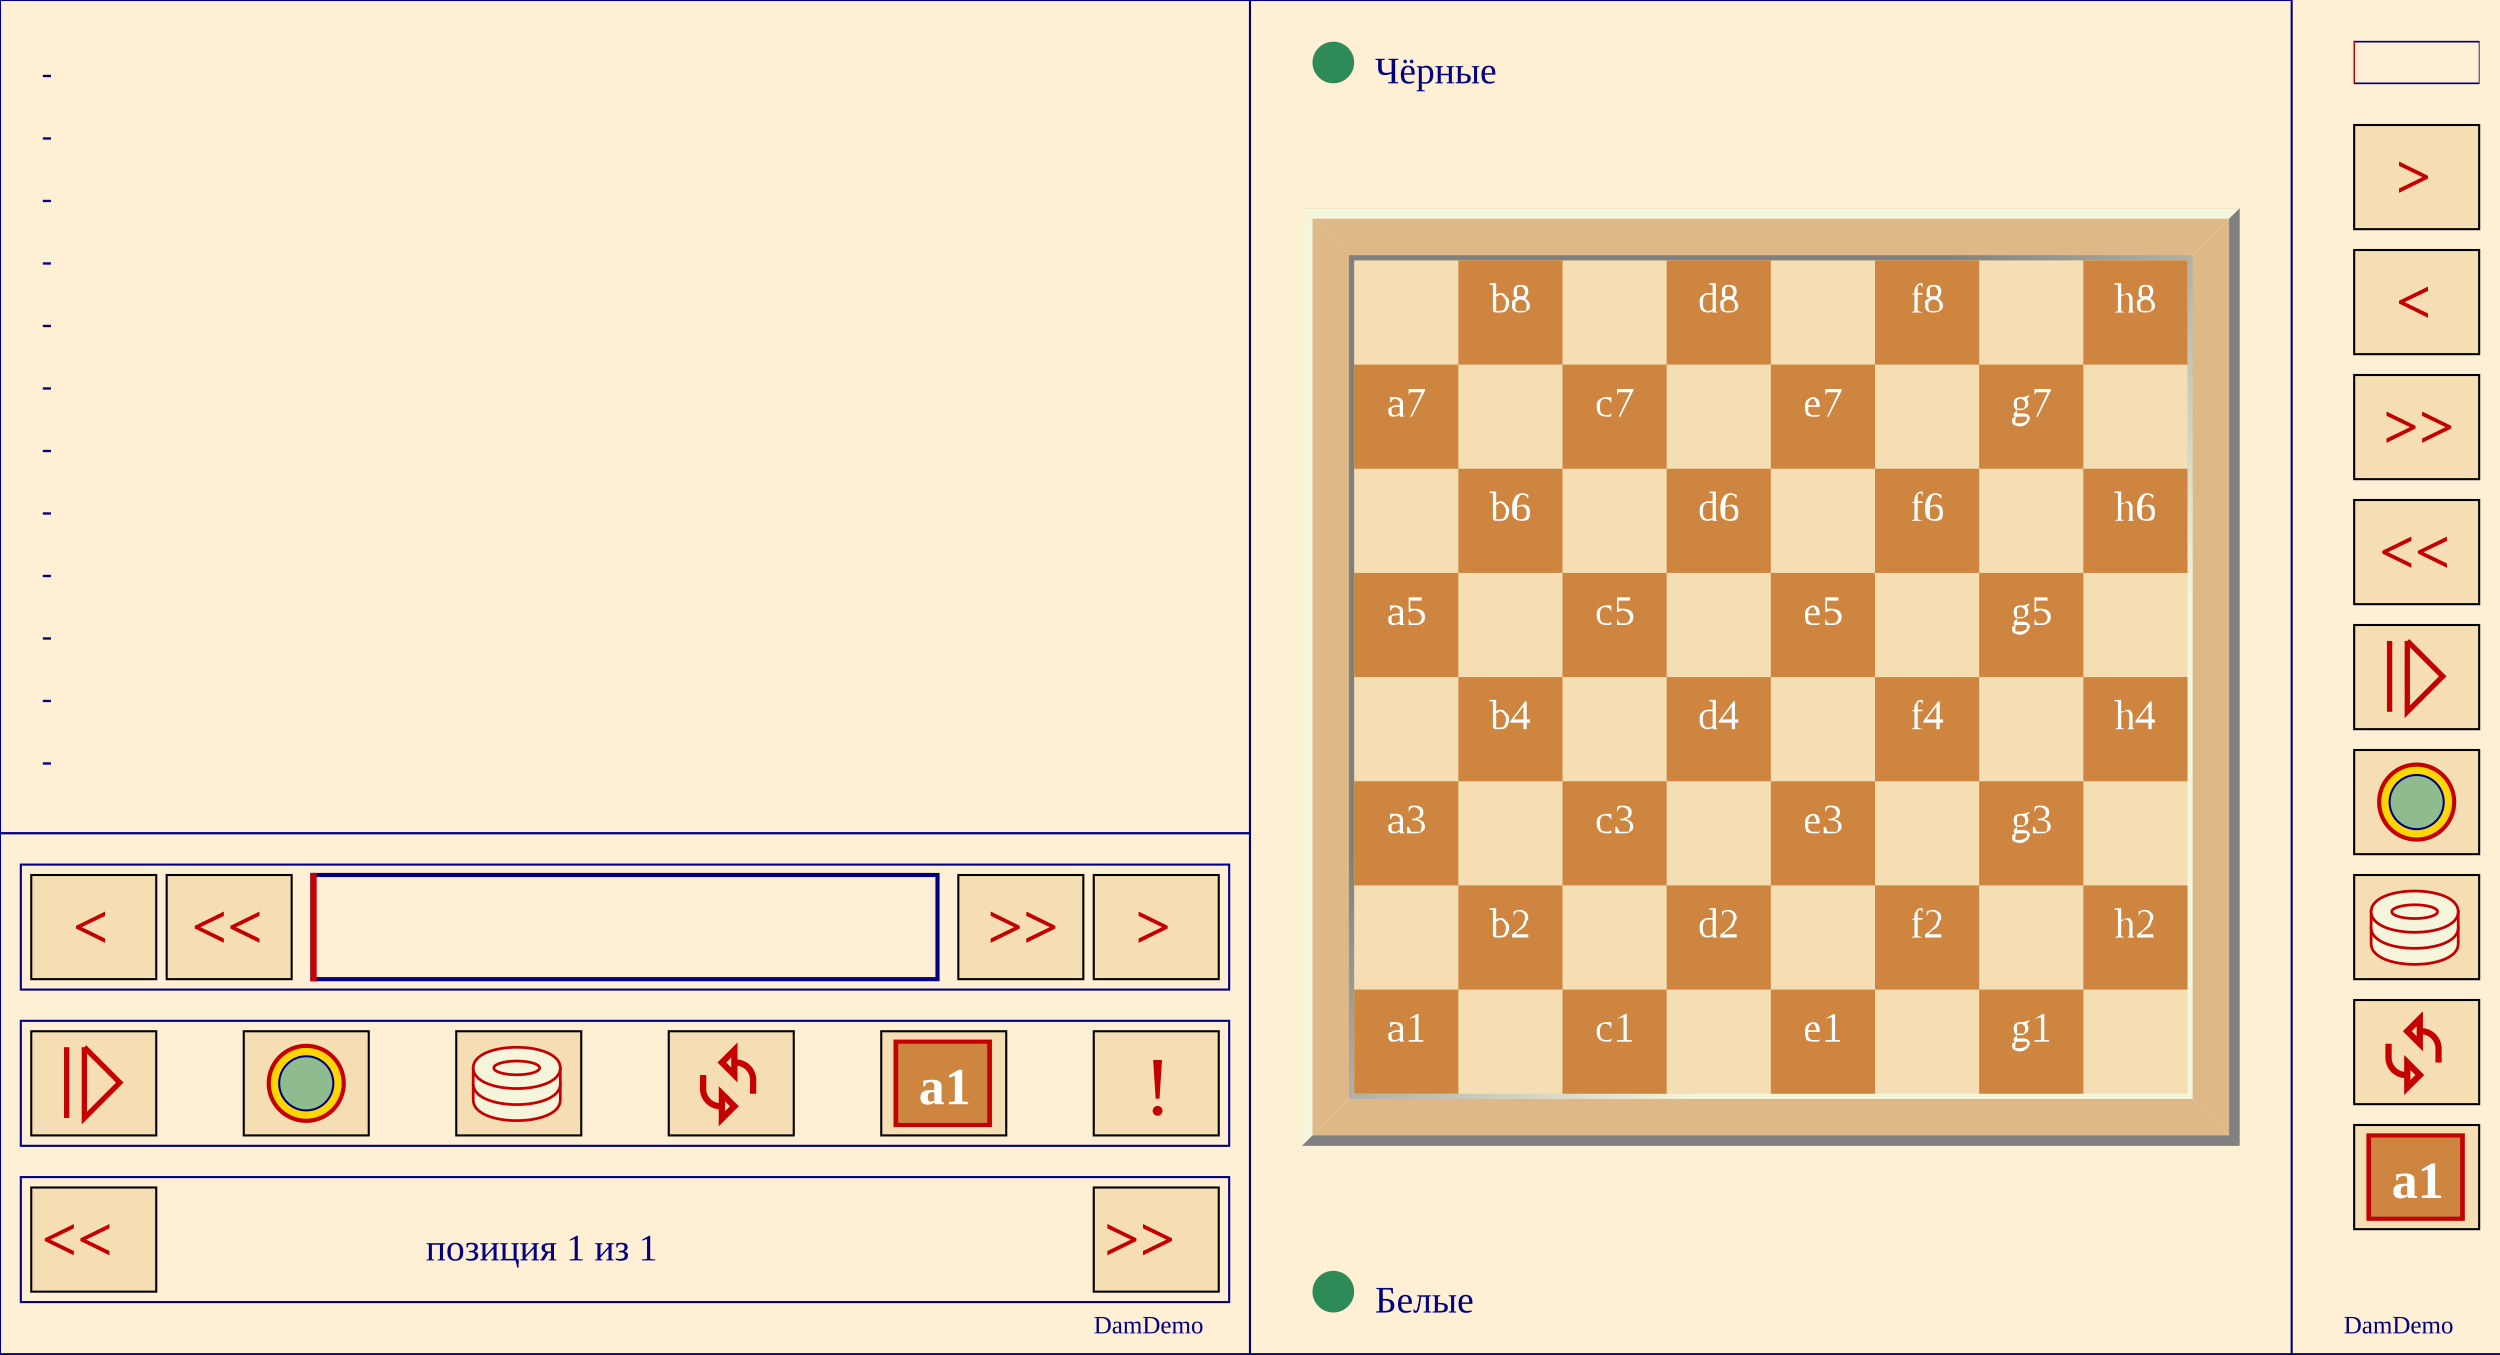
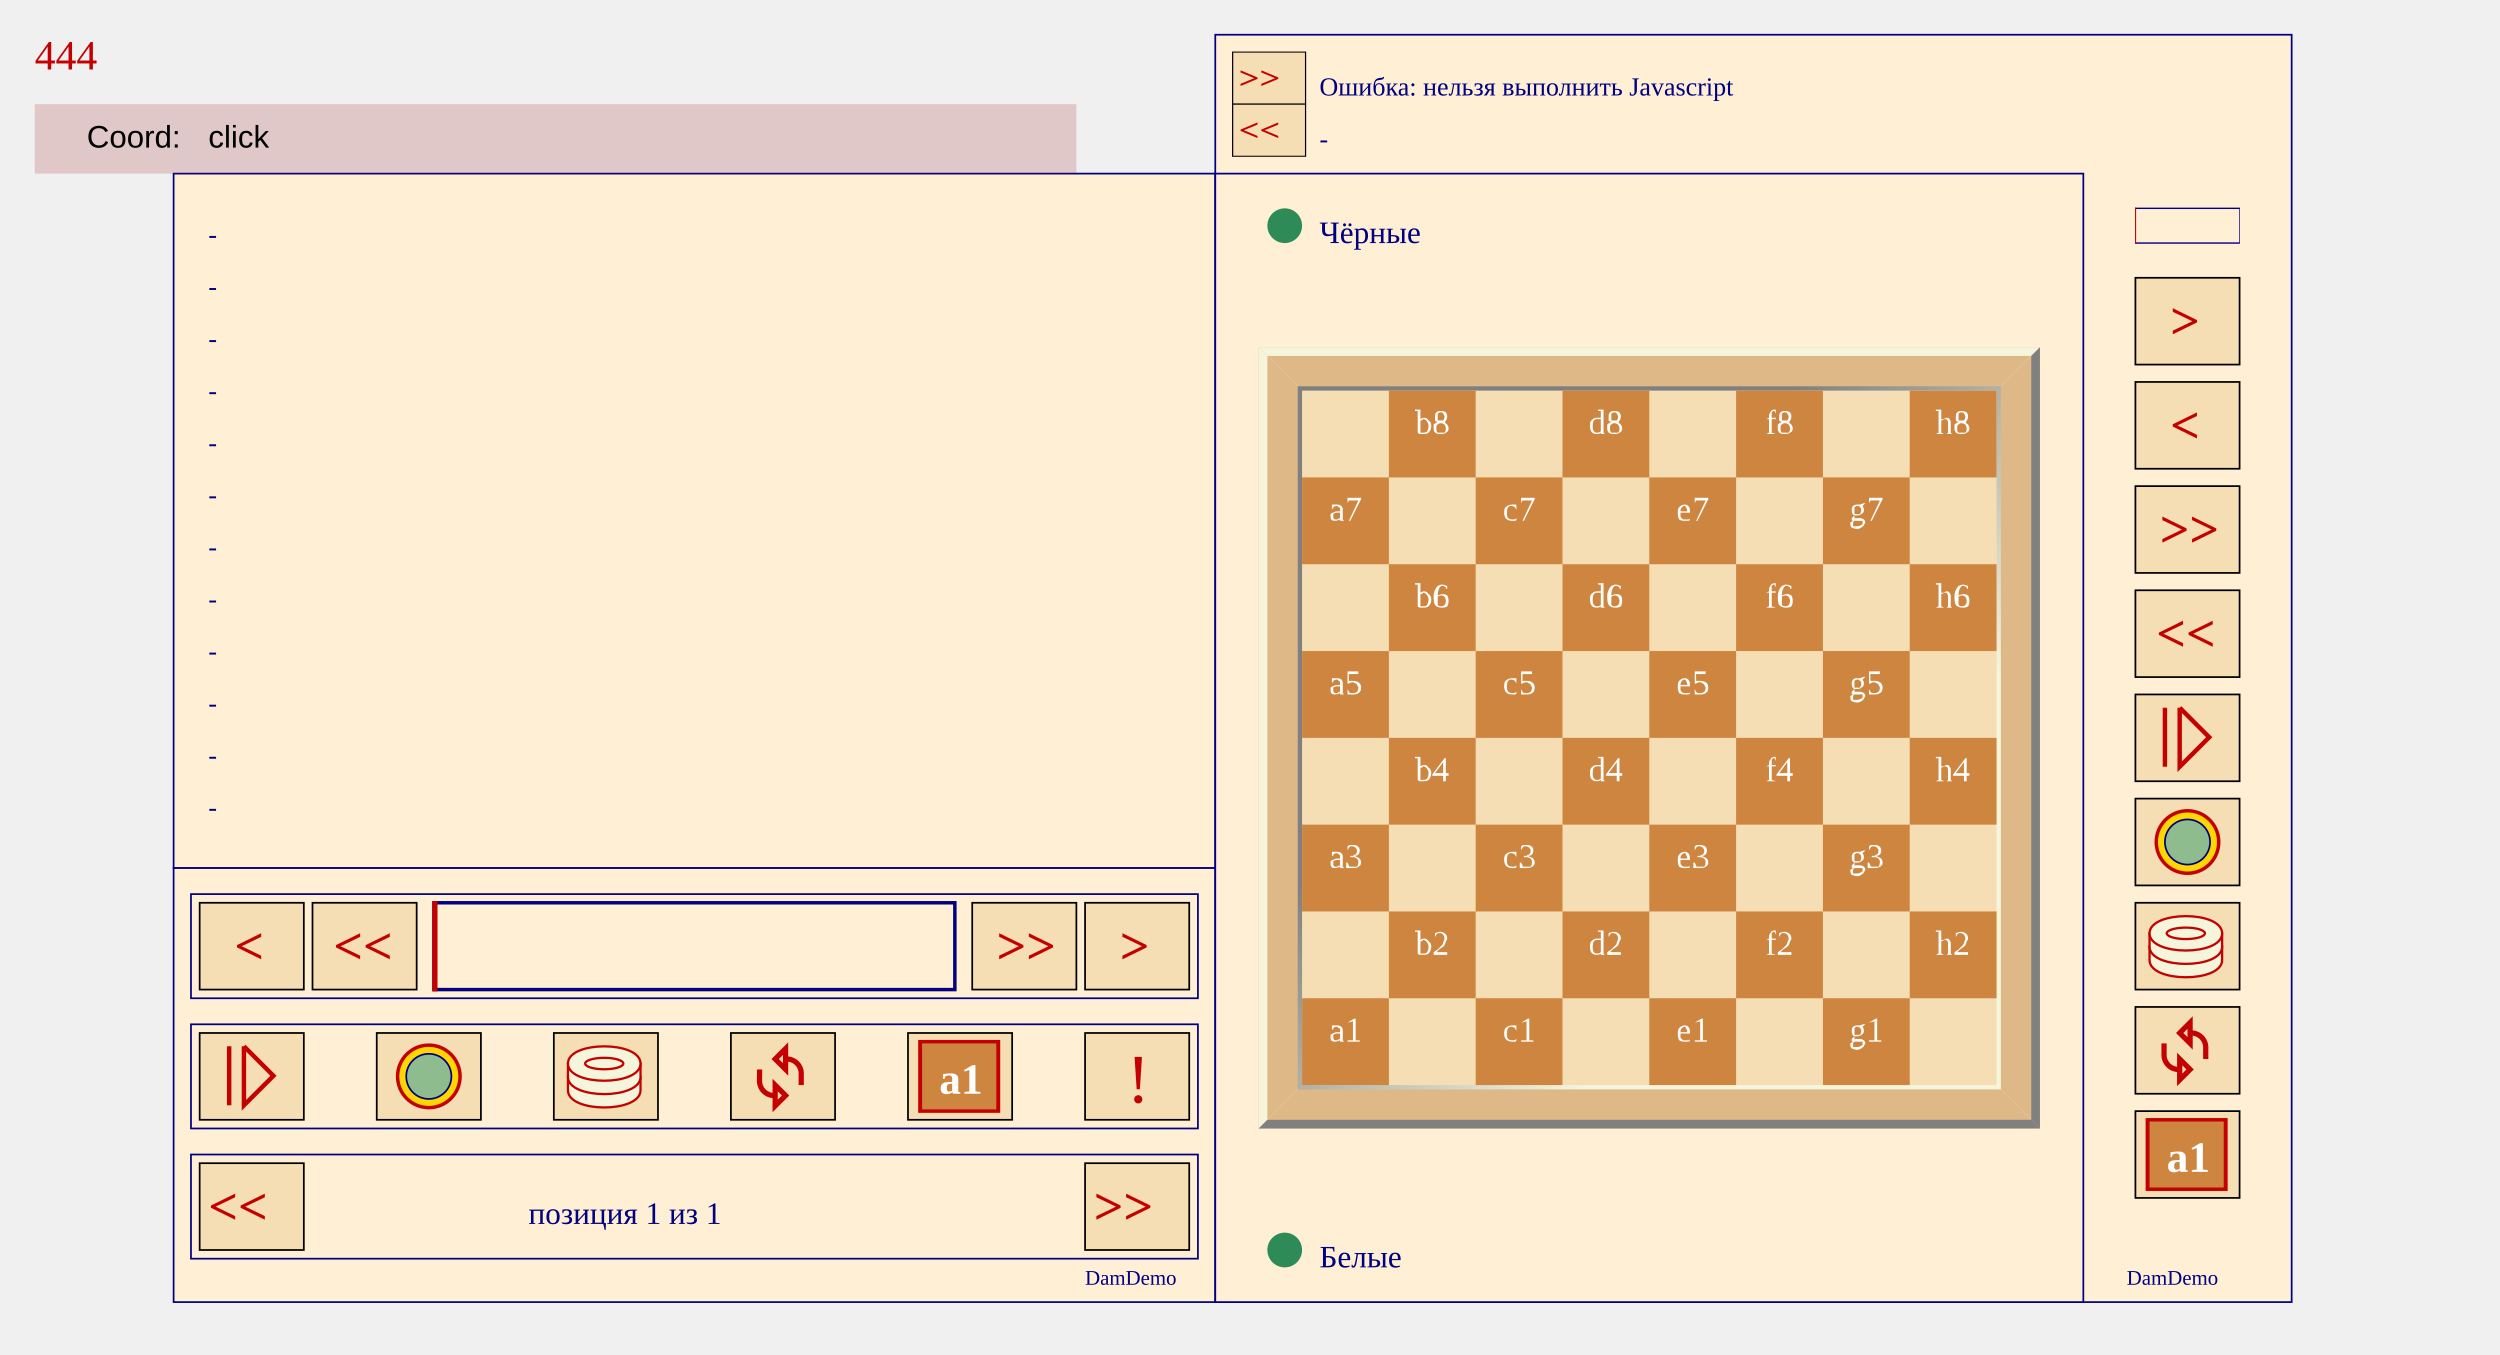
- <svg xmlns="http://www.w3.org/2000/svg" xmlns:xlink="http://www.w3.org/1999/xlink" version="1.1" id="draughts_board" width="1440" height="780" viewBox="100 100 1200 650" preserveAspectRatio="xMinYMin">
+ <svg xmlns="http://www.w3.org/2000/svg" xmlns:xlink="http://www.w3.org/1999/xlink" version="1.1" id="draughts_board" width="1440" height="780" viewBox="0 0 1440 780" preserveAspectRatio="xMinYMin">
  <defs>
    <rect id="lightsquare" x="0" y="0" width="1" height="1" stroke="none" fill="wheat" />
    <g id="group_of_darksquares">
      <g id="darksquare">
        <rect x="0" y="0" width="1" height="1" fill="peru" />
      </g>
      <g id="darksquare2">
        <rect x="0" y="0" width="1" height="1" fill="peru" />
        <circle id="dotMark" cx="0.5" cy="0.5" r=".2" fill="orange" />
      </g>
      <g id="darksquare3">
        <rect x="0" y="0" width="1" height="1" stroke="none" fill="peru" />
        <rect x="0.025" y="0.025" width="0.95" height="0.95" stroke="red" stroke-width="0.05" fill="none" />
      </g>
      <g id="darksquare4">
        <rect x="0" y="0" width="1" height="1" stroke="none" fill="peru" />
        <rect x="0.025" y="0.025" width="0.95" height="0.95" stroke="lime" stroke-width="0.05" fill="none" />
      </g>
      <g id="darksquare5">
        <rect x="0" y="0" width="1" height="1" stroke="none" fill="chocolate" />
      </g>
    </g>
    <linearGradient id="lgWhite">
      <stop style="stop-color: grey; stop-opacity: 1;" offset="0" />
      <stop style="stop-color: seashell; stop-opacity: 1;" offset="0.8" />
      <stop style="stop-color: seashell; stop-opacity: 1;" offset="1" />
    </linearGradient>
    <linearGradient id="lgBlack">
      <stop style="stop-color: black; stop-opacity: 1;" offset="0" />
      <stop style="stop-color: grey; stop-opacity: 1;" offset="0.7" />
      <stop style="stop-color: grey; stop-opacity: 1;" offset="1" />
    </linearGradient>
    <linearGradient id="lgFrame" gradientTransform="rotate(45)">
      <stop offset="0%" stop-color="grey" />
      <stop offset="50%" stop-color="grey" />  --&gt;
		<stop offset="100%" stop-color="beige" />
    </linearGradient>
    <linearGradient id="lgButton" gradientTransform="rotate(45)">
      <stop offset="0%" stop-color="white" />
      <stop offset="50%" stop-color="white" />  --&gt;
		<stop offset="100%" stop-color="white" />
    </linearGradient>
    <g id="buttonDef">
      <rect id="button" x="0" y="0" width="80" height="50" fill="wheat" stroke="navy" rx="2" ry="2" />
    </g>
    <g id="w01" transform="scale(0.0045,0.0045) translate(15,0)">
      <path d="M 0,140 c 0,60 190,60 190,0 l 0,-35 -190,0 z" style="fill:url(#lgWhite) seashell; stroke: black; stroke-width:3" />
      <path d="M 0,105 c 0,60 190,60 190,0 0,-60 -190,-60 -190,0 z" style="fill: seashell; stroke: black; stroke-width:3" />
    </g>
    <g id="b01" transform="scale(0.0045,0.0045) translate(15,0)">
      <path d="M 0,140 c 0,60 190,60 190,0 l 0,-35 -190,0 z" style="fill:url(#lgBlack) black; stroke: white; stroke-width:3" />
      <path d="M 0,105 c 0,60 190,60 190,0 0,-60 -190,-60 -190,0" style="fill: black; stroke: white; stroke-width:3" />
    </g>
    <g id="W01" transform="scale(0.0045,0.0045) translate(15,0)">
      <path d="M 0,140 c 0,60 190,60 190,0 l 0,-35 l -190,0 z" style="fill: url(#lgWhite) white; stroke: black; stroke-width:3" />
      <path d="M 0,105 c 0,60 190,60 190,0 l 0,-35 l -190,0 z" style="fill: url(#lgWhite) white; stroke: black; stroke-width:3" />
      <path d="M 0,70 c 0,60 190,60 190,0 c 0,-60 -190,-60 -190,0 z" style="fill: white; stroke: black; stroke-width:3" />
    </g>
    <g id="B01" transform="scale(0.0045,0.0045) translate(15,0)">
      <path d="M 0,140 c 0,60 190,60 190,0 l 0,-35 l -190,0 z" style="fill: url(#lgBlack) black; stroke: white; stroke-width: 3;" />
      <path d="M 0,105 c 0,60 190,60 190,0 l 0,-35 l -190,0 z" style="fill: url(#lgBlack) black; stroke: white; stroke-width: 3;" />
      <path d="M 0,70 c 0,60 190,60 190,0 c 0,-60 -190,-60 -190,0 z" style="fill: black; stroke: white; stroke-width:3;" />
    </g>
    <g id="w02" transform="scale(1,1) translate(0,0)">
      <circle id="white" cx=".5" cy=".5" r=".4" style="fill:#fff9f4;stroke:black;stroke-width:.05;" />
    </g>
    <g id="W02" transform="scale(1,1) translate(0,0)">
      <circle id="white" cx=".5" cy=".5" r=".4" style="fill:#fff9f4;stroke:black;stroke-width:.05;" />
      <path transform="scale(0.0053) translate(30,30)" d="m 64.000,31.485 28.902,36.128 28.902,-36.128 -7.226,65.030 -101.158,0 L 6.195,31.485 35.098,67.613 64.000,31.485 z" style="fill: gold; stroke: black; stroke-width:4" />
    </g>
    <g id="b02" transform="scale(1,1) translate(0,0)">
      <circle id="black" cx=".5" cy=".5" r=".4" style="fill:#c40000 ;stroke:black;stroke-width:.05;" />
    </g>
    <g id="B02" transform="scale(1,1) translate(0,0)">
      <circle id="black" cx=".5" cy=".5" r=".4" style="fill:#c40000;stroke:black;stroke-width:.05;" />
      <path transform="scale(0.0053) translate(30,30)" d="m 64.000,31.485 28.902,36.128 28.902,-36.128 -7.226,65.030 -101.158,0 L 6.195,31.485 35.098,67.613 64.000,31.485 z" style="fill: gold; stroke: white; stroke-width:4" />
    </g>
    <g id="w03" transform="scale(0.0045,0.0045) translate(15,0)">
      <path d="M 0,140 c 0,60 190,60 190,0 l 0,-35 -190,0 z" fill="white" stroke="black" stroke-width="3" />
      <path d="M 0,105 c 0,60 190,60 190,0 0,-60 -190,-60 -190,0 z" fill="white" stroke="black" stroke-width="3" />
      <ellipse cx="95" cy="105" rx="50" ry="15" fill="none" stroke="black" stroke-width="3" />
    </g>
    <g id="b03" transform="scale(0.0045,0.0045) translate(15,0)">
      <path d="M 0,140 c 0,60 190,60 190,0 l 0,-35 -190,0 z" fill="black" stroke="white" stroke-width="3" />
      <path d="M 0,105 c 0,60 190,60 190,0 0,-60 -190,-60 -190,0" fill="black" stroke="white" stroke-width="3" />
      <ellipse cx="95" cy="105" rx="50" ry="15" fill="none" stroke="white" stroke-width="3" />
    </g>
    <g id="W03" transform="scale(0.0045,0.0045) translate(15,0)">
      <path d="M 0,140 c 0,60 190,60 190,0 l 0,-35 l -190,0 z" fill="white" stroke="black" stroke-width="3" />
      <path d="M 0,105 c 0,60 190,60 190,0 l 0,-35 l -190,0 z" fill="white" stroke="black" stroke-width="3" />
      <path d="M 0,70 c 0,60 190,60 190,0 c 0,-60 -190,-60 -190,0 z" fill="white" stroke="black" stroke-width="3" />
      <ellipse cx="95" cy="70" rx="50" ry="15" fill="none" stroke="black" stroke-width="3" />
    </g>
    <g id="B03" transform="scale(0.0045,0.0045) translate(15,0)">
      <path d="M 0,140 c 0,60 190,60 190,0 l 0,-35 l -190,0 z" fill="black" stroke="white" stroke-width="3" />
      <path d="M 0,105 c 0,60 190,60 190,0 l 0,-35 l -190,0 z" fill="black" stroke="white" stroke-width="3" />
      <path d="M 0,70 c 0,60 190,60 190,0 c 0,-60 -190,-60 -190,0 z" fill="black" stroke="white" stroke-width="3" />
      <ellipse cx="95" cy="70" rx="50" ry="15" fill="none" stroke="white" stroke-width="3" />
    </g>
    <g id="rotateArrow">
      <path id="rA_line" d="M 10,0 10,20 A 28,28 0 0 0 40,50 " style=" fill: none; stroke-width: 10; stroke: #c40000;" />
      <path id="rA_triangle" d="M 40,50 L 40,30 60,50 40,70 40,50 " style=" fill: none; stroke-width: 10; stroke: #c40000;" />
    </g>
    <g id="movePointerRect" transform="translate(0 0)">
      <rect id="movePointerRect1" x="0" y="0" width="300" height="50" fill="papayawhip" stroke="navy" stroke-width="2" />
      <rect id="movePointerRect2" x="0" y="0" width="1" height="50" fill="darkseagreen" stroke="#c40000" stroke-width="2" />
    </g>
    <g id="movePointerCircle" transform="translate(0 0)">
      <circle id="movePointerCircle1" cx="0" cy="0" r="25" fill="papayawhip" stroke="#c40000" stroke-width="1" />
      <circle id="movePointerCircle2" cx="0" cy="0" r="1" fill="darkseagreen" stroke="#c40000" stroke-width="1" />
    </g>
    <g id="buttonPrevMove" transform="translate(0 0)">
      <rect id="butPrevMove" width="60" height="50" fill="wheat" stroke="black" />
      <text id="butPrevMoveText" x="20" y="35" font-size="30" font-weight="bold" fill="#c40000"> &lt; </text>
    </g>
    <g id="buttonNextMove" transform="translate(0 0)">
      <rect id="butNextMove" width="60" height="50" fill="wheat" stroke="black" />
      <text id="butNextMoveText" x="20" y="35" font-size="30" font-weight="bold" fill="#c40000"> &gt; </text>
    </g>
    <g id="buttonMoveForward" transform="translate(0 0)">
      <rect id="butMoveForward" width="60" height="50" fill="wheat" stroke="black" />
      <text id="butMoveForwardText" x="14" y="35" font-size="30" font-weight="bold" fill="#c40000"> &gt;&gt; </text>
    </g>
    <g id="buttonMoveBack" transform="translate(0 0)">
      <rect id="butMoveBack" width="60" height="50" fill="wheat" stroke="black" />
      <text id="butMoveBackText" x="12" y="35" font-size="30" font-weight="bold" fill="#c40000"> &lt;&lt; </text>
    </g>
    <g id="buttonResetGame" transform="translate(0 0)">
      <rect id="bgResetGame" width="60" height="50" fill="wheat" stroke="black" />
      <g id="resetGameIconGroup" transform="scale(0.85,0.85) translate(20 9)">
        <path id="resetGameIcon" d="M 0,0 0,40 M 10,0 30,20 10,40 10,0" style=" fill: none; stroke-width: 3; stroke: #c40000;" />
      </g>
    </g>
    <g id="buttonAutoON" transform="translate(0 0)">
      <rect id="bgAutoON" width="60" height="50" fill="wheat" stroke="black" />
      <circle id="bgOnOffDot" cx="30" cy="25" r="18" fill="gold" stroke="#c40000" stroke-width="2" />
      <circle id="onoffDot" cx="30" cy="25" r="13" fill="darkseagreen" stroke="navy" stroke-width="1" />
    </g>
    <g id="buttonChangePiece" transform="translate(0 0)">
      <rect id="bgChangePiece" width="60" height="50" fill="wheat" stroke="black" />
      <g id="pieceIcon" transform="scale(0.22,0.22) translate(37,10)">
        <path d="M 0,140 c 0,60 190,60 190,0 l 0,-35 l -190,0 z" fill="beige" stroke="#c40000" stroke-width="6" />
        <path d="M 0,105 c 0,60 190,60 190,0 l 0,-35 l -190,0 z" fill="beige" stroke="#c40000" stroke-width="6" />
        <path d="M 0,70 c 0,60 190,60 190,0 c 0,-60 -190,-60 -190,0 z" fill="beige" stroke="#c40000" stroke-width="6" />
        <ellipse cx="95" cy="70" rx="50" ry="15" fill="none" stroke="#c40000" stroke-width="6" />
      </g>
    </g>
    <g id="buttonRotateBoard" transform="translate(0 0)">
      <rect id="bgRotate" width="60" height="50" fill="wheat" stroke="black" />
      <g id="rotateIcon" transform="scale(0.3,0.3) translate(35 -40)">
        <rect id="bgRotateIcon" x="0" y="65" width="120" height="120" fill="gold" fill-opacity="0" />
        <use xlink:href="#rotateArrow" transform="translate(10 110) rotate(0)" />
        <use xlink:href="#rotateArrow" transform="translate(110 140) rotate(180)" />
      </g>
    </g>
    <g id="buttonSetNumberVisibility" transform="translate(0 0)">
      <rect id="bgNumberVisibility" width="60" height="50" fill="wheat" stroke="black" />
      <use id="buttonNumberFace" xlink:href="#darksquare" transform="translate(7 5) scale(45,40)" stroke="#c40000" stroke-width="0.05" />
      <text id="buttonNumberText" x="18" y="35" font-size="25" font-weight="bold" fill="white"> a1</text>
    </g>
    <g id="buttonHint" transform="translate(0 0)">
      <rect id="bgHint" width="60" height="50" fill="wheat" stroke="black" />
      <text id="hintText" x="24" y="40" font-size="40" fill="#c40000"> ! </text>
    </g>
    <g id="buttonShowAbout" transform="translate(0 0)">
      <rect id="bgShowAbout" width="60" height="50" fill="wheat" stroke="black" />
      <text id="showAboutText" x="20" y="40" font-size="40" fill="#c40000"> ? </text>
    </g>
    <g id="buttonPrevGame" transform="translate(0 0)">
      <rect id="buttonPrevGame" width="60" height="50" stroke="black" fill="wheat" />
      <text id="buttonPrevGameText" x="5" y="35" font-size="30" font-weight="bold" fill="#c40000"> &lt;&lt; </text>
    </g>
    <g id="buttonNextGame" transform="translate(0 0)">
      <rect id="buttonNextGame" width="60" height="50" stroke="black" fill="wheat" />
      <text id="buttonNextGameText" x="5" y="35" font-size="30" font-weight="bold" fill="#c40000"> &gt;&gt; </text>
    </g>
  </defs>
  <g id="ControlBoxSmall" transform="translate(700 20)">
    <rect id="bgControlBoxSmall" width="620" height="730" fill="papayawhip" stroke="navy" stroke-width="1" />
    <use id="CBsmallGnext" xlink:href="#buttonNextGame" transform="translate(10 10) scale(0.7, 0.6)" />
    <use id="CBsmallGprev" xlink:href="#buttonPrevGame" transform="translate(10 40) scale(0.7, 0.6)" />
    <text id="CBsmallcomment" x="0" y="5" font-size="15" fill="navy" visibility="visible">
      <tspan id="commentA" x="60" dy="30"> Ошибка: нельзя выполнить Javascript </tspan>
      <tspan id="commentB" x="60" dy="30"> - </tspan>
    </text>
    <use id="CBsmall00" xlink:href="#movePointerRect" transform="rotate(0,650,110) translate(530 100) scale(0.2, 0.4)  " />
    <use id="CBsmall01" xlink:href="#buttonNextMove" x="530" y="140" />
    <use id="CBsmall02" xlink:href="#buttonPrevMove" x="530" y="200" />
    <use id="CBsmall03" xlink:href="#buttonMoveForward" x="530" y="260" />
    <use id="CBsmall04" xlink:href="#buttonMoveBack" x="530" y="320" />
    <use id="CBsmall05" xlink:href="#buttonResetGame" x="530" y="380" />
    <use id="CBsmall06" xlink:href="#buttonAutoON" x="530" y="440" />
    <use id="CBsmall07" xlink:href="#buttonChangePiece" x="530" y="500" />
    <use id="CBsmall08" xlink:href="#buttonRotateBoard" x="530" y="560" />
    <use id="CBsmall09" xlink:href="#buttonSetNumberVisibility" x="530" y="620" />
    <text id="CBsmallApplication" x="525" y="720" font-size="12" fill="navy" visibility="visible">
		DamDemo	  </text>
  </g>
  <g id="CommentBox" transform="translate(100 100)">
    <rect id="bg_commentbox" x="0" y="0" width="600" height="400" fill="papayawhip" stroke="navy" stroke-width="1" />
    <text id="commentGroup" x="20" y="10" font-size="15" fill="navy" visibility="visible">
      <tspan id="comment0" x="20" dy="30"> - </tspan>
      <tspan id="comment1" x="20" dy="30"> - </tspan>
      <tspan id="comment2" x="20" dy="30"> - </tspan>
      <tspan id="comment3" x="20" dy="30"> - </tspan>
      <tspan id="comment4" x="20" dy="30"> - </tspan>
      <tspan id="comment5" x="20" dy="30"> - </tspan>
      <tspan id="comment6" x="20" dy="30"> - </tspan>
      <tspan id="comment7" x="20" dy="30"> - </tspan>
      <tspan id="comment8" x="20" dy="30"> - </tspan>
      <tspan id="comment9" x="20" dy="30"> - </tspan>
      <tspan id="comment10" x="20" dy="30"> - </tspan>
      <tspan id="comment11" x="20" dy="30"> - </tspan>
    </text>
  </g>
  <g id="ControlBox" transform="translate(100 500)">
    <rect id="CBbg" x="0" y="0" width="600" height="250" fill="papayawhip" stroke="navy" stroke-width="1" />
    <g id="CBmoveControl" transform="translate(10 15)">
      <rect id="bgMoveControl" width="580" height="60" fill="papayawhip" stroke="navy" stroke-width="1" />
      <use id="MCmovePointerR" xlink:href="#movePointerRect" x="140" y="5" />
      <use id="MCbutPrevMove" xlink:href="#buttonPrevMove" x="5" y="5" />
      <use id="MCbutMoveBack" xlink:href="#buttonMoveBack" x="70" y="5" />
      <use id="MCbutMoveForw" xlink:href="#buttonMoveForward" x="450" y="5" />
      <use id="MCbutNextMove" xlink:href="#buttonNextMove" x="515" y="5" />
    </g>
    <g id="CBbuttonGroup" transform="translate(10 90)">
      <rect id="bgButtonGroup" width="580" height="60" fill="papayawhip" stroke="navy" stroke-width="1" />
      <use id="BGresetGame" xlink:href="#buttonResetGame" x="5" y="5" />
      <use id="BGautoON" xlink:href="#buttonAutoON" x="107" y="5" />
      <use id="BGchangePiece" xlink:href="#buttonChangePiece" x="209" y="5" />
      <use id="BGrotateBoard" xlink:href="#buttonRotateBoard" x="311" y="5" />
      <use id="BGnumberVisibility" xlink:href="#buttonSetNumberVisibility" x="413" y="5" />
      <use id="BGhint" xlink:href="#buttonHint" x="515" y="5" />
    </g>
0,0.50,0.5
	<g id="CBgamePointerControl" transform="translate(10 165)">
      <rect id="bgGamePointerControl" width="580" height="60" fill="papayawhip" stroke="navy" stroke-width="1" />
      <text id="gamePointerText" text-anchor="middle" x="250" y="40" font-size="18" fill="navy"> позиция 1 из 1</text>
      <use id="CBprevGame" xlink:href="#buttonPrevGame" x="5" y="5" />
      <use id="CBnextGame" xlink:href="#buttonNextGame" x="515" y="5" />
    </g>
    <text id="CBapplication" x="525" y="240" font-size="12" fill="navy" visibility="visible">
		DamDemo	  </text>
  </g>
  <g id="board_display" transform="translate(700 100)">
    <rect id="bg_board" x="0" y="0" width="500" height="650" fill="papayawhip" stroke="navy" stroke-width="1" />
    <g id="board" transform="scale(50,50) translate(0, 1.5) ">
      <g id="boardframe" transform="scale(0.05) translate(10, 10)">
        <polygon id="bf1" points="0,0 180,0 170,10 10,10" fill="burlywood" />
        <polygon id="bf2" points="0,0 0,180 10,170 10,10" fill="burlywood" />
        <polygon id="bf3" points="180,0 180,180 170,170 170,10" fill="burlywood" />
        <polygon id="bf4" points="0,180 180,180 170,170 10,170" fill="burlywood" />
        <polygon id="bfsmall1" points="0,0 180,0 178,2 2,2" fill="beige" />
        <polygon id="bfsmall2" points="0,0 0,180 2,178 2,2" fill="beige" />
        <polygon id="bfsmall3" points="180,0 180,180 178,178 178,2" fill="grey" />
        <polygon id="bfsmall4" points="0,180 180,180 178,178 2,178" fill="grey" />
        <rect id="bfinner" x="10" y="10" width="160" height="160" fill="none" stroke="url(#lgFrame)" stroke-width="2" />
      </g>
      <g id="squares" transform="rotate(0,6,6)">
        <rect id="lightsquares" x="1" y="1" width="8" height="8" stroke="none" fill="wheat" />
        <use id="s01" xlink:href="#darksquare" x="1" y="8" />
        <use id="s02" xlink:href="#darksquare" x="3" y="8" />
        <use id="s03" xlink:href="#darksquare" x="5" y="8" />
        <use id="s04" xlink:href="#darksquare" x="7" y="8" />
        <use id="s05" xlink:href="#darksquare" x="2" y="7" />
        <use id="s06" xlink:href="#darksquare" x="4" y="7" />
        <use id="s07" xlink:href="#darksquare" x="6" y="7" />
        <use id="s08" xlink:href="#darksquare" x="8" y="7" />
        <use id="s09" xlink:href="#darksquare" x="1" y="6" />
        <use id="s10" xlink:href="#darksquare" x="3" y="6" />
        <use id="s11" xlink:href="#darksquare" x="5" y="6" />
        <use id="s12" xlink:href="#darksquare" x="7" y="6" />
        <use id="s13" xlink:href="#darksquare" x="2" y="5" />
        <use id="s14" xlink:href="#darksquare" x="4" y="5" />
        <use id="s15" xlink:href="#darksquare" x="6" y="5" />
        <use id="s16" xlink:href="#darksquare" x="8" y="5" />
        <use id="s17" xlink:href="#darksquare" x="1" y="4" />
        <use id="s18" xlink:href="#darksquare" x="3" y="4" />
        <use id="s19" xlink:href="#darksquare" x="5" y="4" />
        <use id="s20" xlink:href="#darksquare" x="7" y="4" />
        <use id="s21" xlink:href="#darksquare" x="2" y="3" />
        <use id="s22" xlink:href="#darksquare" x="4" y="3" />
        <use id="s23" xlink:href="#darksquare" x="6" y="3" />
        <use id="s24" xlink:href="#darksquare" x="8" y="3" />
        <use id="s25" xlink:href="#darksquare" x="1" y="2" />
        <use id="s26" xlink:href="#darksquare" x="3" y="2" />
        <use id="s27" xlink:href="#darksquare" x="5" y="2" />
        <use id="s28" xlink:href="#darksquare" x="7" y="2" />
        <use id="s29" xlink:href="#darksquare" x="2" y="1" />
        <use id="s30" xlink:href="#darksquare" x="4" y="1" />
        <use id="s31" xlink:href="#darksquare" x="6" y="1" />
        <use id="s32" xlink:href="#darksquare" x="8" y="1" />
      </g>
      <g id="boardnumbers" transform="rotate(0,6,6)">
        <text x="8.5" y="1.5" font-size="0.4" fill="white" text-anchor="middle"> h8 </text>
        <text x="6.5" y="1.5" font-size="0.4" fill="white" text-anchor="middle"> f8 </text>
        <text x="4.5" y="1.5" font-size="0.4" fill="white" text-anchor="middle"> d8 </text>
        <text x="2.5" y="1.5" font-size="0.4" fill="white" text-anchor="middle"> b8 </text>
        <text x="7.5" y="2.5" font-size="0.4" fill="white" text-anchor="middle"> g7 </text>
        <text x="5.5" y="2.5" font-size="0.4" fill="white" text-anchor="middle"> e7 </text>
        <text x="3.5" y="2.5" font-size="0.4" fill="white" text-anchor="middle"> c7 </text>
        <text x="1.5" y="2.5" font-size="0.4" fill="white" text-anchor="middle"> a7 </text>
        <text x="8.5" y="3.5" font-size="0.4" fill="white" text-anchor="middle"> h6 </text>
        <text x="6.5" y="3.5" font-size="0.4" fill="white" text-anchor="middle"> f6 </text>
        <text x="4.5" y="3.5" font-size="0.4" fill="white" text-anchor="middle"> d6 </text>
        <text x="2.5" y="3.5" font-size="0.4" fill="white" text-anchor="middle"> b6 </text>
        <text x="7.5" y="4.5" font-size="0.4" fill="white" text-anchor="middle"> g5 </text>
        <text x="5.5" y="4.5" font-size="0.4" fill="white" text-anchor="middle"> e5 </text>
        <text x="3.5" y="4.5" font-size="0.4" fill="white" text-anchor="middle"> c5 </text>
        <text x="1.5" y="4.5" font-size="0.4" fill="white" text-anchor="middle"> a5 </text>
        <text x="8.5" y="5.5" font-size="0.4" fill="white" text-anchor="middle"> h4 </text>
        <text x="6.5" y="5.5" font-size="0.4" fill="white" text-anchor="middle"> f4 </text>
        <text x="4.5" y="5.5" font-size="0.4" fill="white" text-anchor="middle"> d4 </text>
        <text x="2.5" y="5.5" font-size="0.4" fill="white" text-anchor="middle"> b4 </text>
        <text x="7.5" y="6.5" font-size="0.4" fill="white" text-anchor="middle"> g3 </text>
        <text x="5.5" y="6.5" font-size="0.4" fill="white" text-anchor="middle"> e3 </text>
        <text x="3.5" y="6.5" font-size="0.4" fill="white" text-anchor="middle"> c3 </text>
        <text x="1.5" y="6.5" font-size="0.4" fill="white" text-anchor="middle"> a3 </text>
        <text x="8.5" y="7.5" font-size="0.4" fill="white" text-anchor="middle"> h2 </text>
        <text x="6.5" y="7.5" font-size="0.4" fill="white" text-anchor="middle"> f2 </text>
        <text x="4.5" y="7.5" font-size="0.4" fill="white" text-anchor="middle"> d2 </text>
        <text x="2.5" y="7.5" font-size="0.4" fill="white" text-anchor="middle"> b2 </text>
        <text x="7.5" y="8.5" font-size="0.4" fill="white" text-anchor="middle"> g1 </text>
        <text x="5.5" y="8.5" font-size="0.4" fill="white" text-anchor="middle"> e1 </text>
        <text x="3.5" y="8.5" font-size="0.4" fill="white" text-anchor="middle"> c1 </text>
        <text x="1.5" y="8.5" font-size="0.4" fill="white" text-anchor="middle"> a1 </text>
      </g>
      <g id="pieces" transform="rotate(0,6,6)">
		
	</g>
    </g>
    <g id="upperPlayerGroup" transform="translate(30 30)">
      <circle id="upperPlayerDot" cx="10" cy="0" r="10" fill="seagreen" />
      <text id="upperPlayerText" x="30" y="10" font-size="18" fill="navy"> Чёрные </text>
    </g>
    <g id="lowerPlayerGroup" transform="translate(30 620)">
      <circle id="lowerPlayerDot" cx="10" cy="0" r="10" fill="seagreen" />
      <text id="lowerPlayerText" x="30" y="10" font-size="18" fill="navy"> Белые </text>
    </g>
  </g>
  <g id="groupShowCoord" transform="translate(20 60)">
    <rect x="0" y="0" width="600" height="40" fill="brown" fill-opacity="0.2" />
    <g id="coordText" font-size="18" font-family="Arial,Helvetica">
      <text x="30" y="25">  Coord:</text>
      <text id="coordVar" x="100" y="25"> click </text>
    </g>
  </g>
  <text id="squareId" x="20" y="40" font-size="18pt" fill="#c40000"> 444 </text>
</svg>
